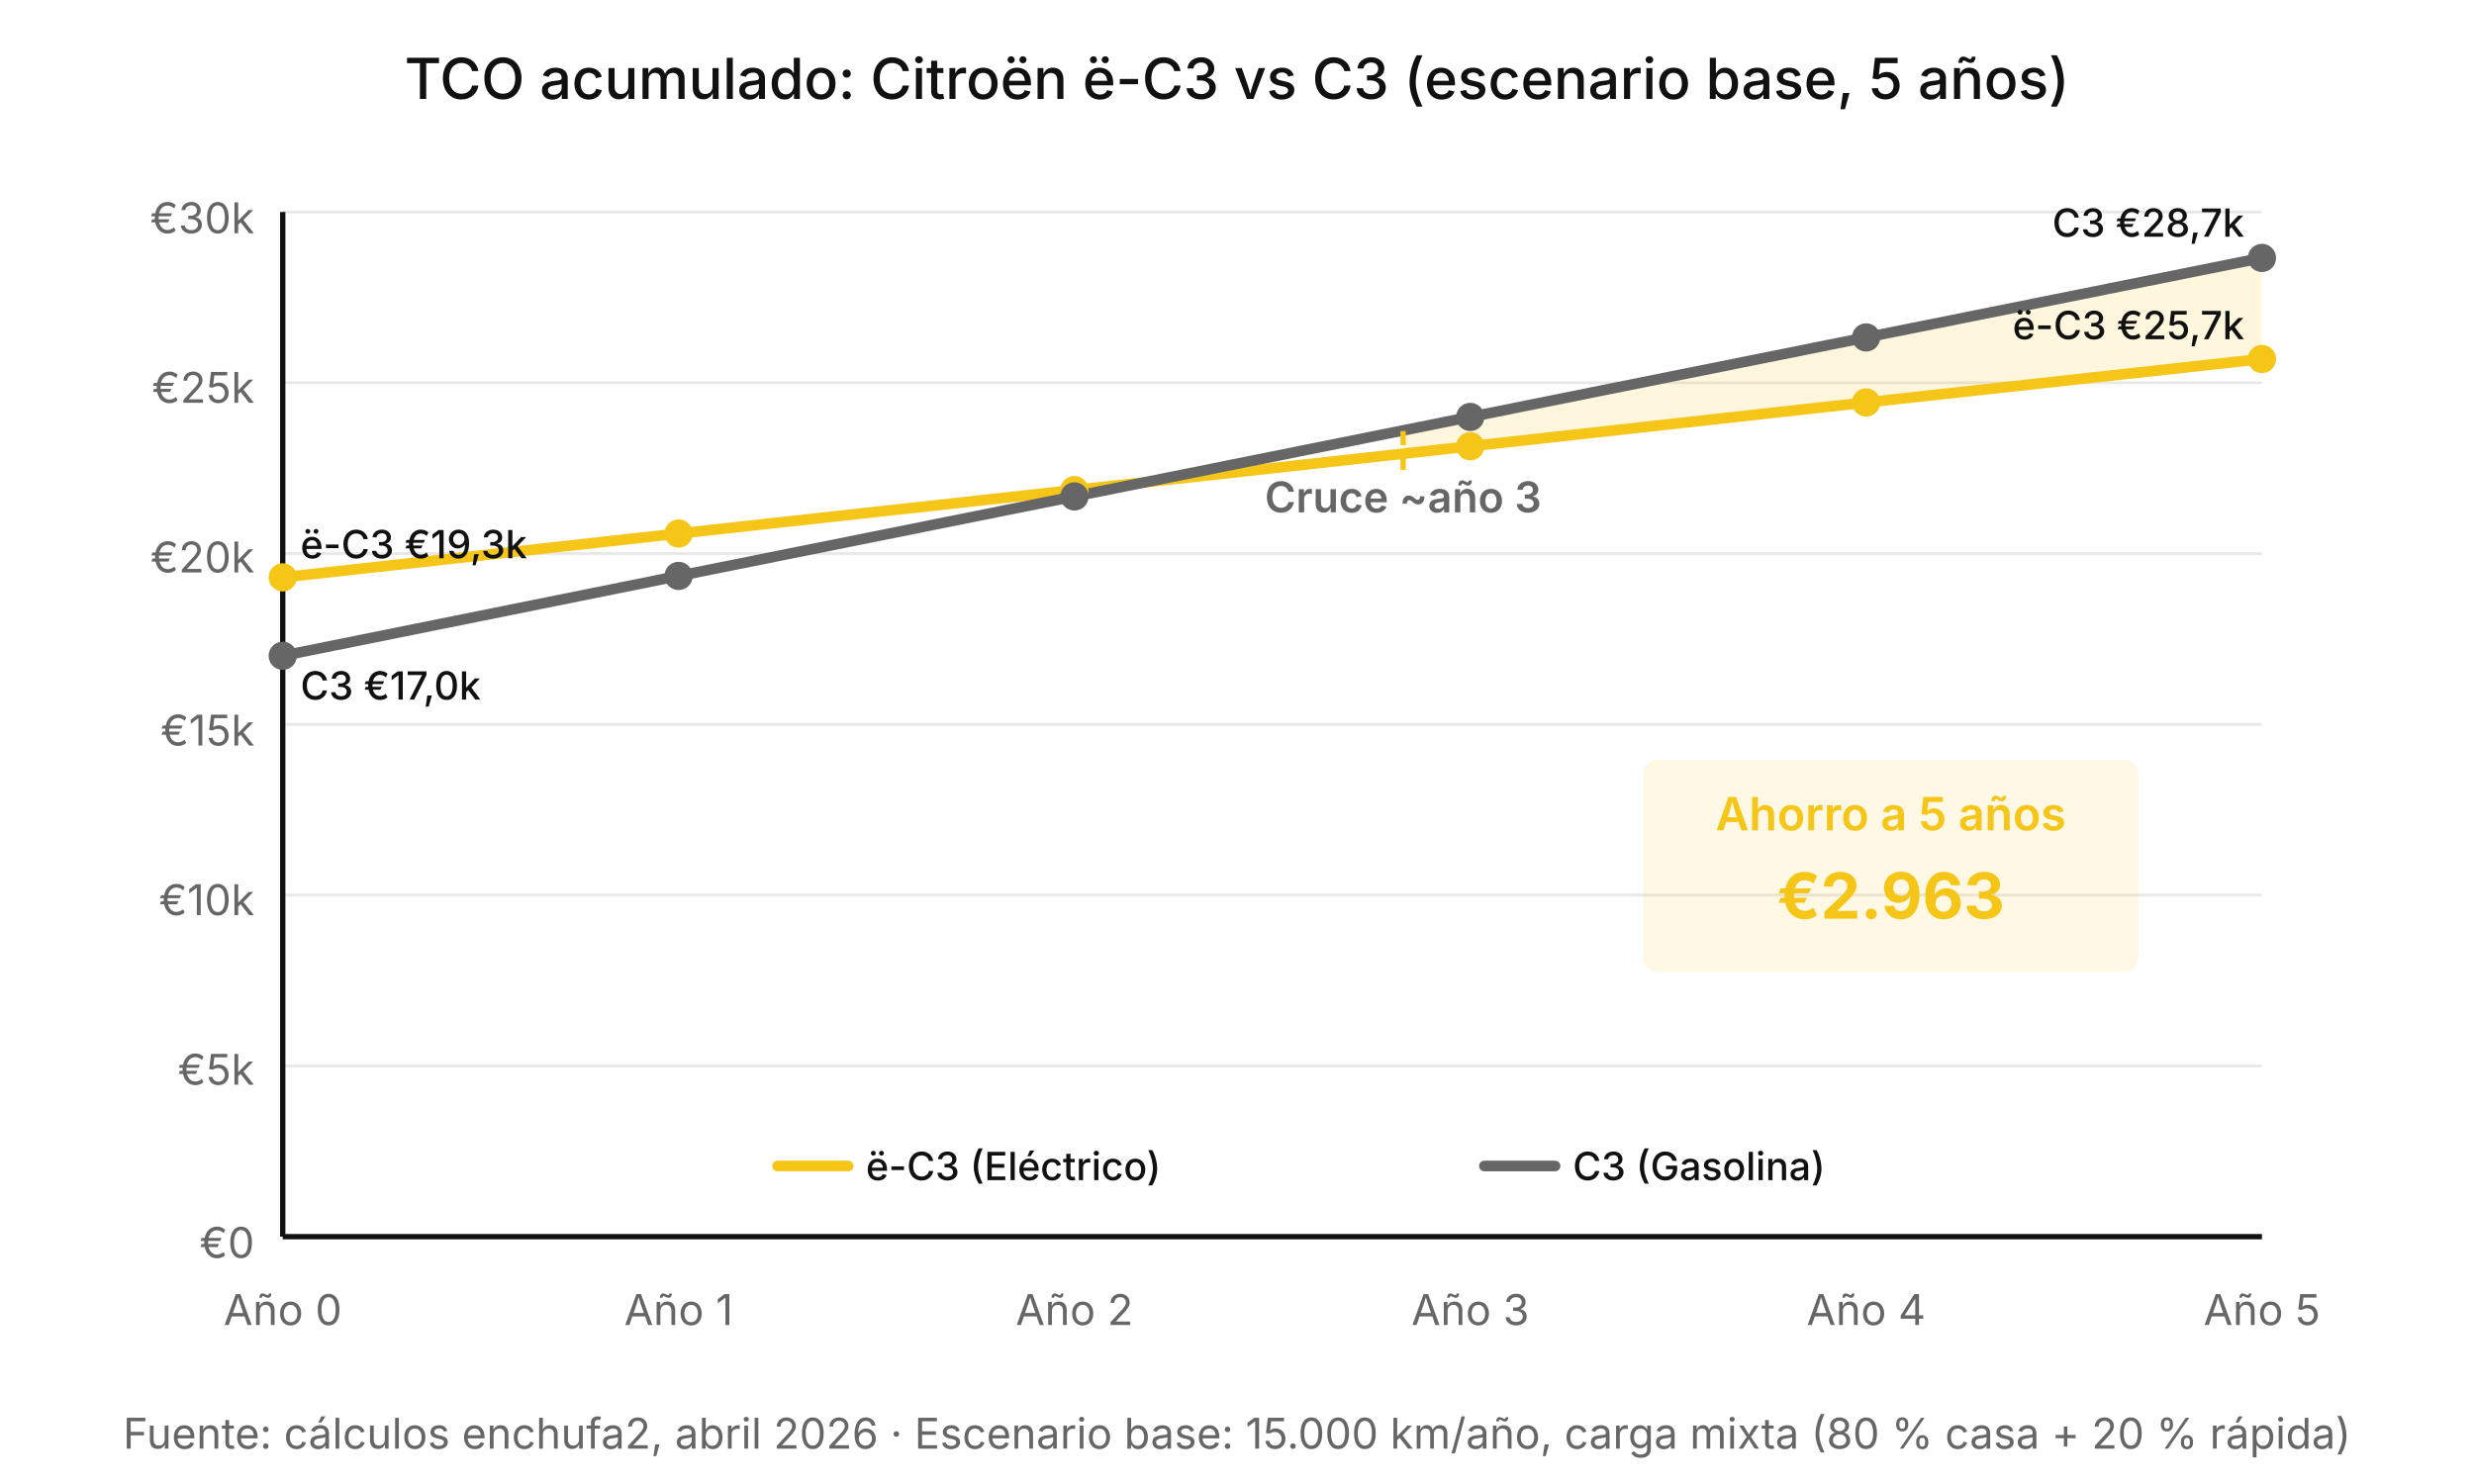
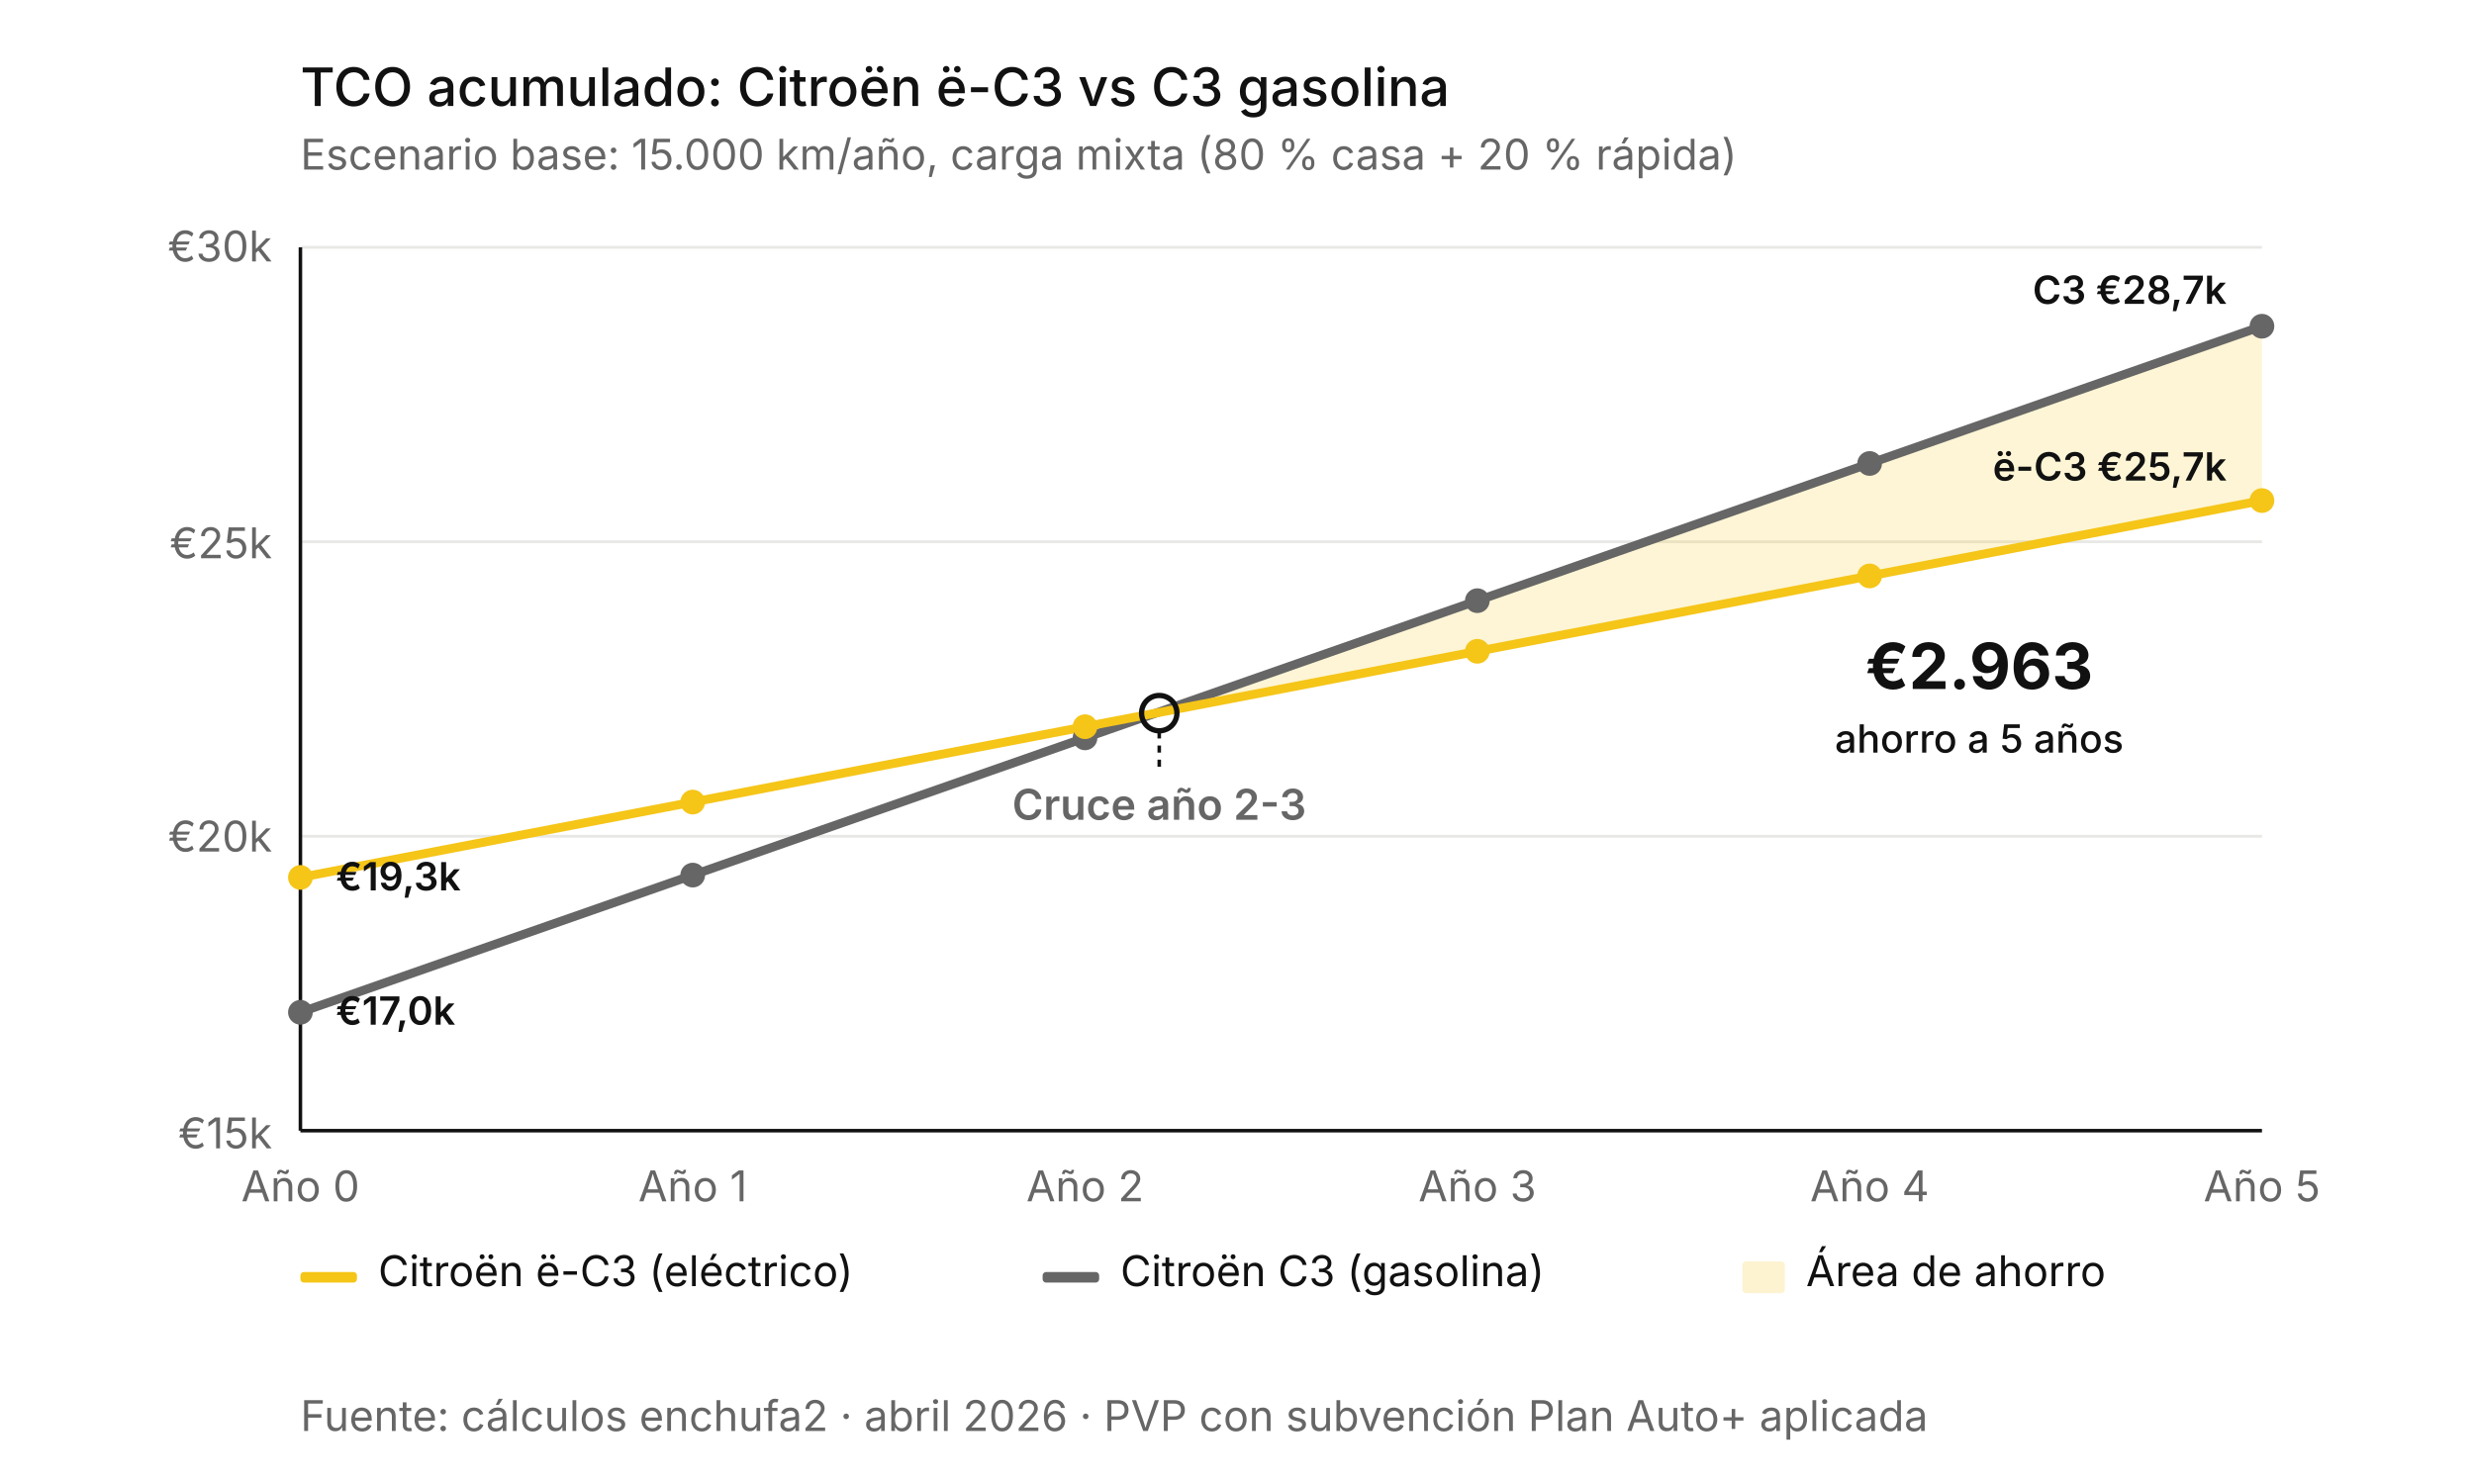
<svg xmlns="http://www.w3.org/2000/svg" viewBox="0 0 700 420" width="700" height="420">
  <defs>
    <style>
-       .chart-title { font-family: 'Inter', system-ui, sans-serif; font-size: 16px; font-weight: 500; fill: #111111; }
+       .chart-title { font-family: 'Inter', system-ui, sans-serif; font-size: 15px; font-weight: 500; fill: #111111; }
      .axis-label { font-family: 'Inter', system-ui, sans-serif; font-size: 12px; fill: #666666; }
-       .data-label { font-family: 'Inter', system-ui, sans-serif; font-size: 11px; font-weight: 500; fill: #111111; }
-       .savings-label { font-family: 'Inter', system-ui, sans-serif; font-size: 13px; font-weight: 600; }
+       .data-label { font-family: 'Inter', system-ui, sans-serif; font-size: 11px; font-weight: 600; fill: #111111; }
+       .legend-label { font-family: 'Inter', system-ui, sans-serif; font-size: 12px; fill: #111111; }
+       .callout-label { font-family: 'Inter', system-ui, sans-serif; font-size: 11px; font-weight: 500; fill: #111111; }
+       .callout-value { font-family: 'Inter', system-ui, sans-serif; font-size: 18px; font-weight: 700; fill: #111111; }
      .grid-line { stroke: #E8E8E6; stroke-width: 0.8; }
-       .ev-line { stroke: #F5C518; stroke-width: 3; fill: none; stroke-linecap: round; stroke-linejoin: round; }
-       .ice-line { stroke: #666666; stroke-width: 3; fill: none; stroke-linecap: round; stroke-linejoin: round; }
+       .ev-line { stroke: #F5C518; stroke-width: 2.5; fill: none; stroke-linecap: round; stroke-linejoin: round; }
+       .ice-line { stroke: #666666; stroke-width: 2.5; fill: none; stroke-linecap: round; stroke-linejoin: round; }
    </style>
  </defs>
-   <text x="350" y="28" class="chart-title" text-anchor="middle">TCO acumulado: Citroën ë-C3 vs C3 (escenario base, 5 años)</text>
-   <line x1="80" y1="350" x2="640" y2="350" class="grid-line" />
-   <line x1="80" y1="301.67" x2="640" y2="301.67" class="grid-line" />
-   <line x1="80" y1="253.33" x2="640" y2="253.33" class="grid-line" />
-   <line x1="80" y1="205" x2="640" y2="205" class="grid-line" />
-   <line x1="80" y1="156.67" x2="640" y2="156.67" class="grid-line" />
-   <line x1="80" y1="108.33" x2="640" y2="108.33" class="grid-line" />
-   <line x1="80" y1="60" x2="640" y2="60" class="grid-line" />
-   <text x="72" y="356" class="axis-label" text-anchor="end">€0</text>
-   <text x="72" y="307" class="axis-label" text-anchor="end">€5k</text>
-   <text x="72" y="259" class="axis-label" text-anchor="end">€10k</text>
-   <text x="72" y="211" class="axis-label" text-anchor="end">€15k</text>
-   <text x="72" y="162" class="axis-label" text-anchor="end">€20k</text>
-   <text x="72" y="114" class="axis-label" text-anchor="end">€25k</text>
-   <text x="72" y="66" class="axis-label" text-anchor="end">€30k</text>
-   <text x="80" y="375" class="axis-label" text-anchor="middle">Año 0</text>
-   <text x="192" y="375" class="axis-label" text-anchor="middle">Año 1</text>
-   <text x="304" y="375" class="axis-label" text-anchor="middle">Año 2</text>
-   <text x="416" y="375" class="axis-label" text-anchor="middle">Año 3</text>
-   <text x="528" y="375" class="axis-label" text-anchor="middle">Año 4</text>
-   <text x="640" y="375" class="axis-label" text-anchor="middle">Año 5</text>
-   <line x1="80" y1="350" x2="640" y2="350" stroke="#111111" stroke-width="1.5" />
-   <line x1="80" y1="60" x2="80" y2="350" stroke="#111111" stroke-width="1.5" />
-   <polygon points="397,128.0 416,126.3 528,113.9 640,101.6 640,73.0 528,95.5 416,118.0 397,121.3" fill="#F5C518" opacity="0.15" />
-   <polyline points="80,163.4 192,151.0 304,138.7 416,126.3 528,113.9 640,101.6" class="ev-line" />
-   <polyline points="80,185.6 192,163.0 304,140.5 416,118.0 528,95.5 640,73.0" class="ice-line" />
-   <circle cx="80" cy="163.4" r="4" fill="#F5C518" />
-   <circle cx="192" cy="151.0" r="4" fill="#F5C518" />
-   <circle cx="304" cy="138.7" r="4" fill="#F5C518" />
-   <circle cx="416" cy="126.3" r="4" fill="#F5C518" />
-   <circle cx="528" cy="113.9" r="4" fill="#F5C518" />
-   <circle cx="640" cy="101.6" r="4" fill="#F5C518" />
-   <circle cx="80" cy="185.6" r="4" fill="#666666" />
-   <circle cx="192" cy="163.0" r="4" fill="#666666" />
-   <circle cx="304" cy="140.5" r="4" fill="#666666" />
-   <circle cx="416" cy="118.0" r="4" fill="#666666" />
-   <circle cx="528" cy="95.5" r="4" fill="#666666" />
-   <circle cx="640" cy="73.0" r="4" fill="#666666" />
-   <line x1="397" y1="122" x2="397" y2="135" stroke="#F5C518" stroke-width="1.5" stroke-dasharray="4,3" />
-   <text x="397" y="145" class="axis-label" fill="#F5C518" text-anchor="middle" font-weight="600" font-size="10">Cruce ~año 3</text>
-   <text x="85" y="158" class="data-label" fill="#F5C518" font-weight="600">ë-C3 €19,3k</text>
-   <text x="85" y="198" class="data-label" fill="#666666" font-weight="600">C3 €17,0k</text>
-   <text x="635" y="96" class="data-label" fill="#F5C518" font-weight="600" text-anchor="end">ë-C3 €25,7k</text>
-   <text x="635" y="67" class="data-label" fill="#666666" font-weight="600" text-anchor="end">C3 €28,7k</text>
-   <rect x="465" y="215" width="140" height="60" fill="#F5C518" opacity="0.12" rx="4" />
-   <text x="535" y="235" class="savings-label" fill="#F5C518" text-anchor="middle">Ahorro a 5 años</text>
-   <text x="535" y="260" style="font-family: 'Inter', system-ui, sans-serif; font-size: 18px; font-weight: 700; fill: #F5C518; text-anchor: middle;">€2.963</text>
-   <line x1="220" y1="330" x2="240" y2="330" class="ev-line" />
-   <text x="245" y="334" class="data-label" fill="#111111">ë-C3 (Eléctrico)</text>
-   <line x1="420" y1="330" x2="440" y2="330" class="ice-line" />
-   <text x="445" y="334" class="data-label" fill="#111111">C3 (Gasolina)</text>
-   <text x="350" y="410" class="axis-label" text-anchor="middle" font-size="10">Fuente: cálculos enchufa2, abril 2026 · Escenario base: 15.000 km/año, carga mixta (80 % casa + 20 % rápida)</text>
+   <text x="85" y="30" class="chart-title">TCO acumulado: Citroën ë-C3 vs C3 gasolina</text>
+   <text x="85" y="48" class="axis-label">Escenario base: 15.000 km/año, carga mixta (80 % casa + 20 % rápida)</text>
+   <line x1="85" y1="320" x2="640" y2="320" class="grid-line" />
+   <line x1="85" y1="236.67" x2="640" y2="236.67" class="grid-line" />
+   <line x1="85" y1="153.33" x2="640" y2="153.33" class="grid-line" />
+   <line x1="85" y1="70" x2="640" y2="70" class="grid-line" />
+   <text x="77" y="325" class="axis-label" text-anchor="end">€15k</text>
+   <text x="77" y="241" class="axis-label" text-anchor="end">€20k</text>
+   <text x="77" y="158" class="axis-label" text-anchor="end">€25k</text>
+   <text x="77" y="74" class="axis-label" text-anchor="end">€30k</text>
+   <line x1="85" y1="70" x2="85" y2="320" stroke="#111111" stroke-width="1" />
+   <line x1="85" y1="320" x2="640" y2="320" stroke="#111111" stroke-width="1" />
+   <text x="85" y="340" class="axis-label" text-anchor="middle">Año 0</text>
+   <text x="196" y="340" class="axis-label" text-anchor="middle">Año 1</text>
+   <text x="307" y="340" class="axis-label" text-anchor="middle">Año 2</text>
+   <text x="418" y="340" class="axis-label" text-anchor="middle">Año 3</text>
+   <text x="529" y="340" class="axis-label" text-anchor="middle">Año 4</text>
+   <text x="640" y="340" class="axis-label" text-anchor="middle">Año 5</text>
+   <polygon points="328,201.83 418,184.33 529,163 640,141.67 640,92.33 529,131.17 418,170 328,201.83" fill="#F5C518" opacity="0.18" />
+   <polyline points="85,286.5 196,247.67 307,208.83 418,170 529,131.17 640,92.33" class="ice-line" />
+   <polyline points="85,248.33 196,227 307,205.67 418,184.33 529,163 640,141.67" class="ev-line" />
+   <circle cx="85" cy="286.5" r="3.5" fill="#666666" />
+   <circle cx="196" cy="247.67" r="3.5" fill="#666666" />
+   <circle cx="307" cy="208.83" r="3.5" fill="#666666" />
+   <circle cx="418" cy="170" r="3.5" fill="#666666" />
+   <circle cx="529" cy="131.17" r="3.5" fill="#666666" />
+   <circle cx="640" cy="92.33" r="3.5" fill="#666666" />
+   <circle cx="85" cy="248.33" r="3.5" fill="#F5C518" />
+   <circle cx="196" cy="227" r="3.5" fill="#F5C518" />
+   <circle cx="307" cy="205.67" r="3.5" fill="#F5C518" />
+   <circle cx="418" cy="184.33" r="3.5" fill="#F5C518" />
+   <circle cx="529" cy="163" r="3.5" fill="#F5C518" />
+   <circle cx="640" cy="141.67" r="3.5" fill="#F5C518" />
+   <text x="95" y="252" class="data-label" fill="#B8860B">€19,3k</text>
+   <text x="95" y="290" class="data-label" fill="#666666">€17,0k</text>
+   <text x="630" y="136" class="data-label" fill="#B8860B" text-anchor="end">ë-C3 €25,7k</text>
+   <text x="630" y="86" class="data-label" fill="#666666" text-anchor="end">C3 €28,7k</text>
+   <circle cx="328" cy="201.83" r="5" fill="none" stroke="#111111" stroke-width="1.5" />
+   <line x1="328" y1="207" x2="328" y2="218" stroke="#111111" stroke-width="1" stroke-dasharray="2,2" />
+   <text x="328" y="232" class="axis-label" fill="#111111" text-anchor="middle" font-weight="600" font-size="10.5">Cruce año 2-3</text>
+   <text x="560" y="195" class="callout-value" fill="#111111" text-anchor="middle">€2.963</text>
+   <text x="560" y="213" class="callout-label" fill="#666666" text-anchor="middle">ahorro a 5 años</text>
+   <g transform="translate(85, 368)">
+     <rect x="0" y="-8" width="16" height="3" fill="#F5C518" rx="1" />
+     <text x="22" y="-4" class="legend-label">Citroën ë-C3 (eléctrico)</text>
+     <rect x="210" y="-8" width="16" height="3" fill="#666666" rx="1" />
+     <text x="232" y="-4" class="legend-label">Citroën C3 (gasolina)</text>
+     <rect x="408" y="-11" width="12" height="9" fill="#F5C518" opacity="0.2" rx="1" />
+     <text x="426" y="-4" class="legend-label">Área de ahorro</text>
+   </g>
+   <text x="85" y="405" class="axis-label" font-size="10" fill="#999999">Fuente: cálculos enchufa2 · abril 2026 · PVP con subvención Plan Auto+ aplicada</text>
</svg>
